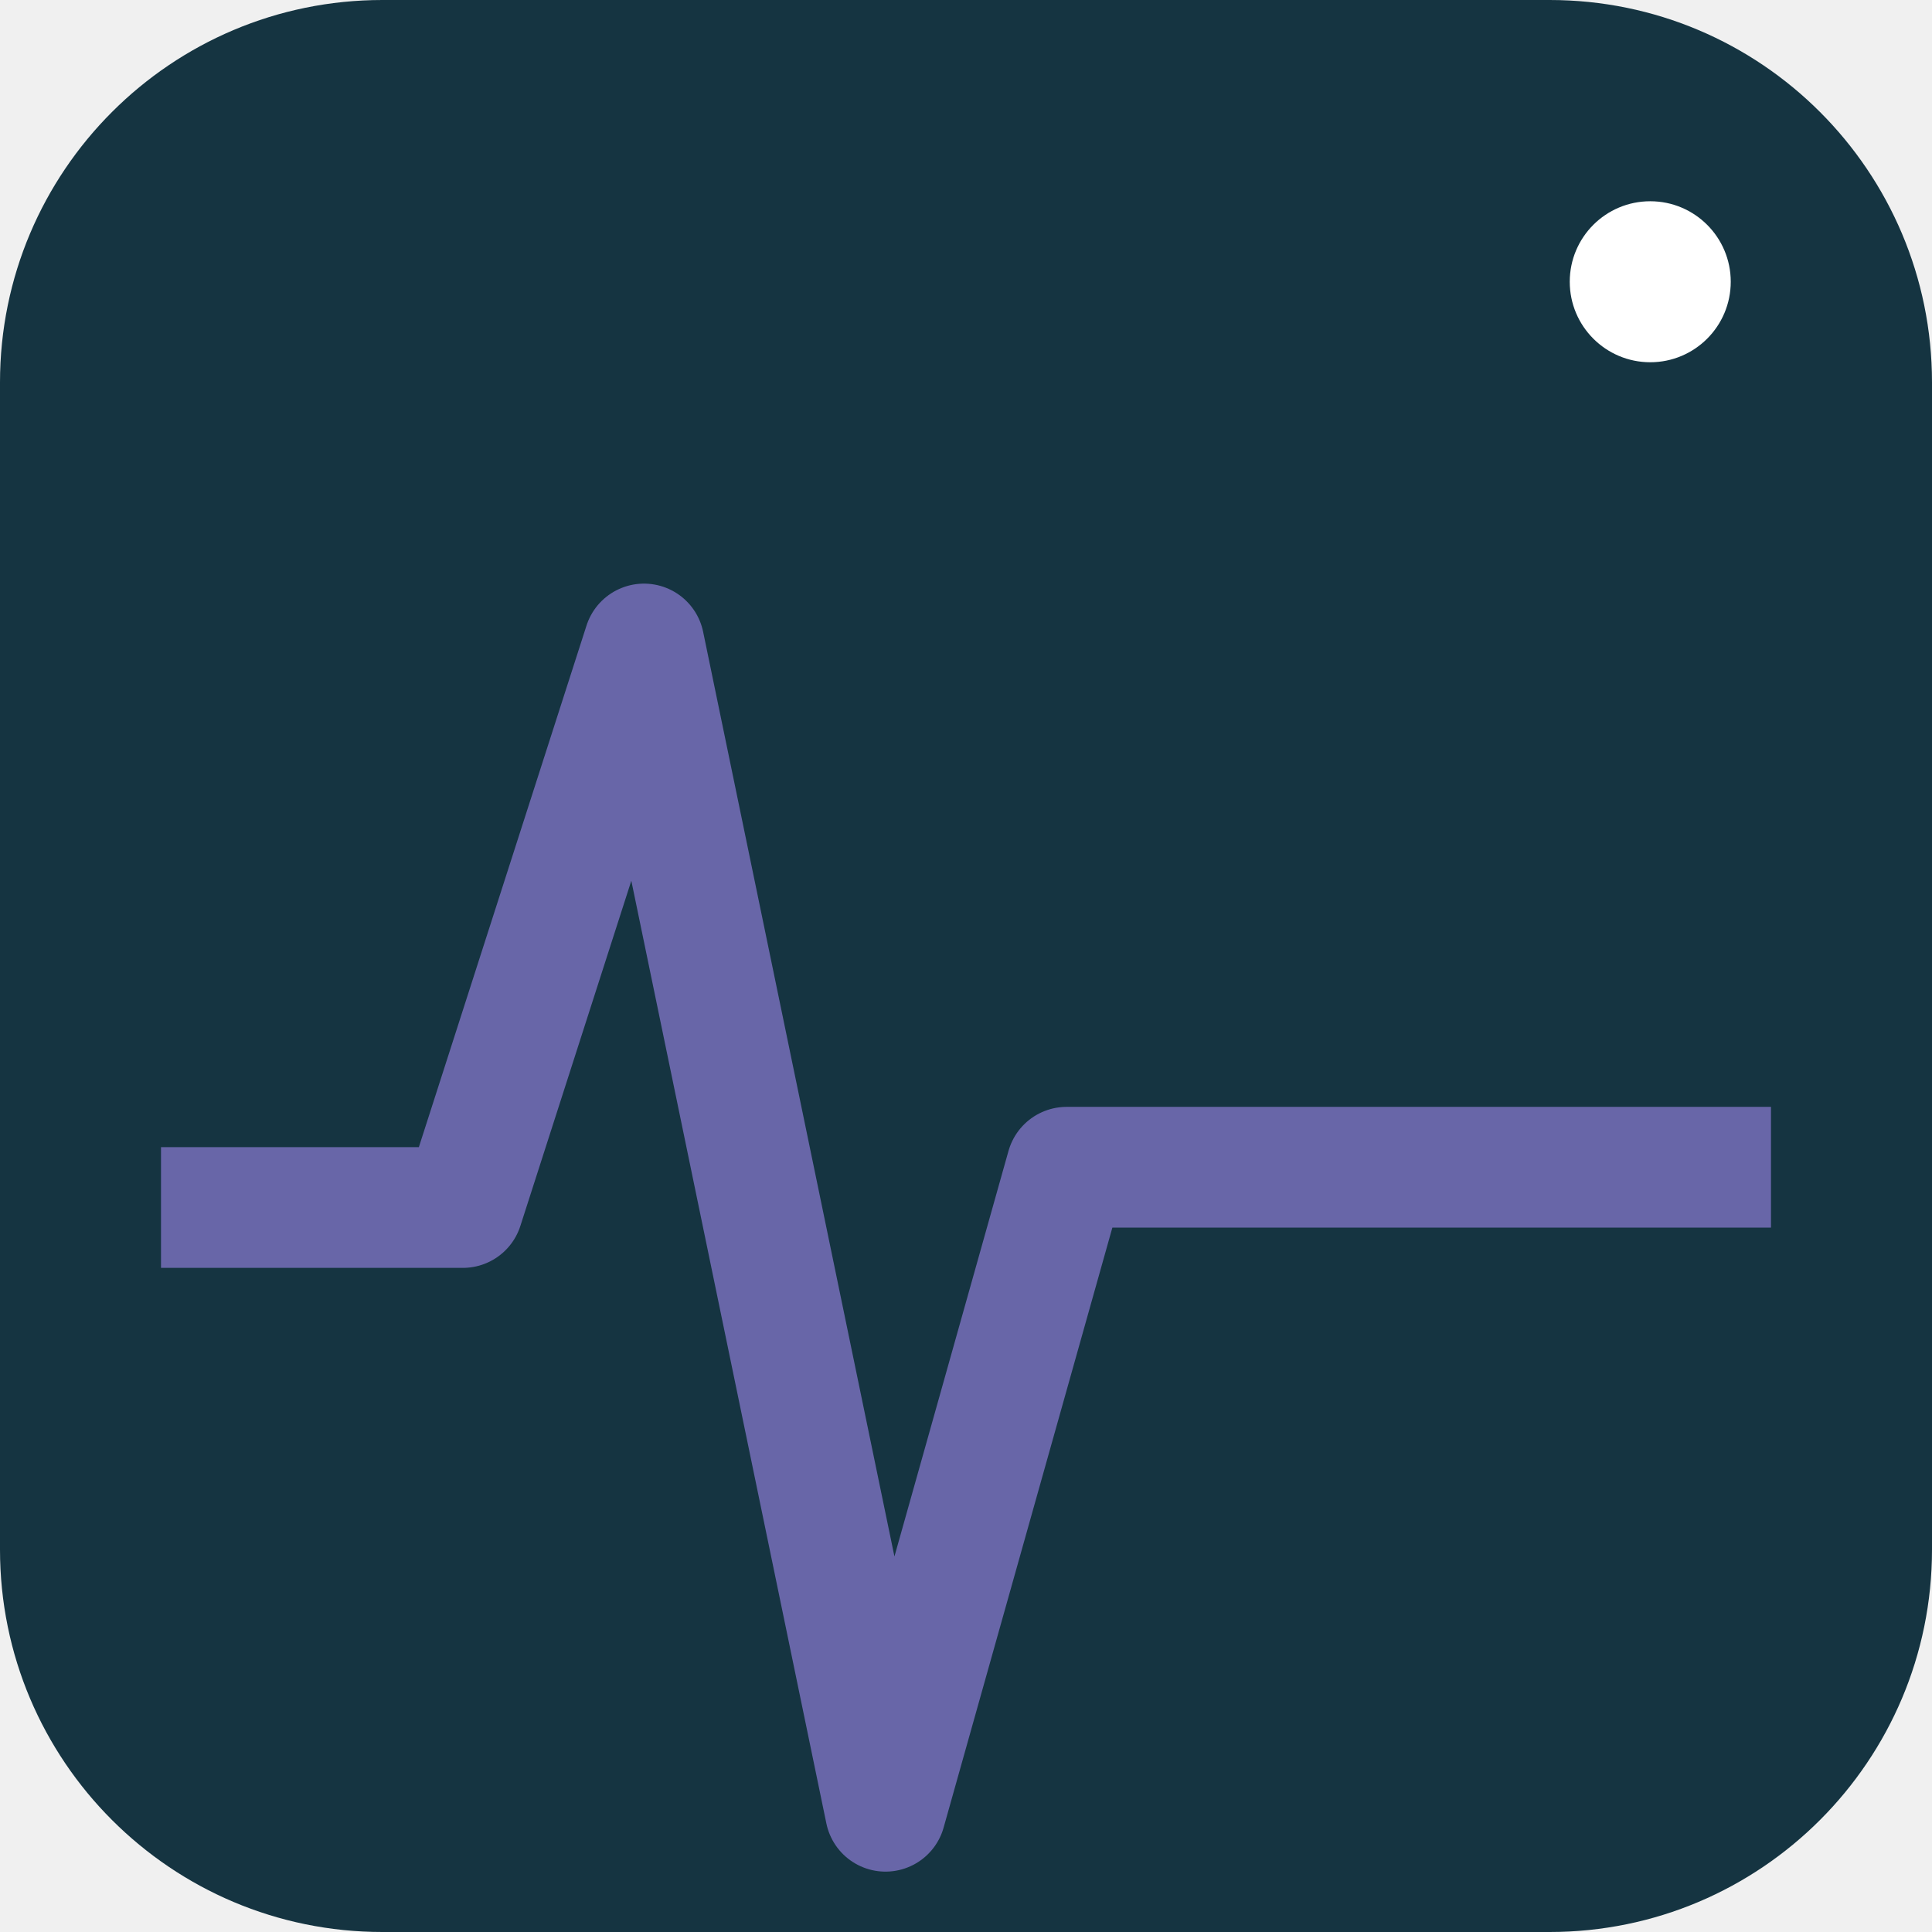
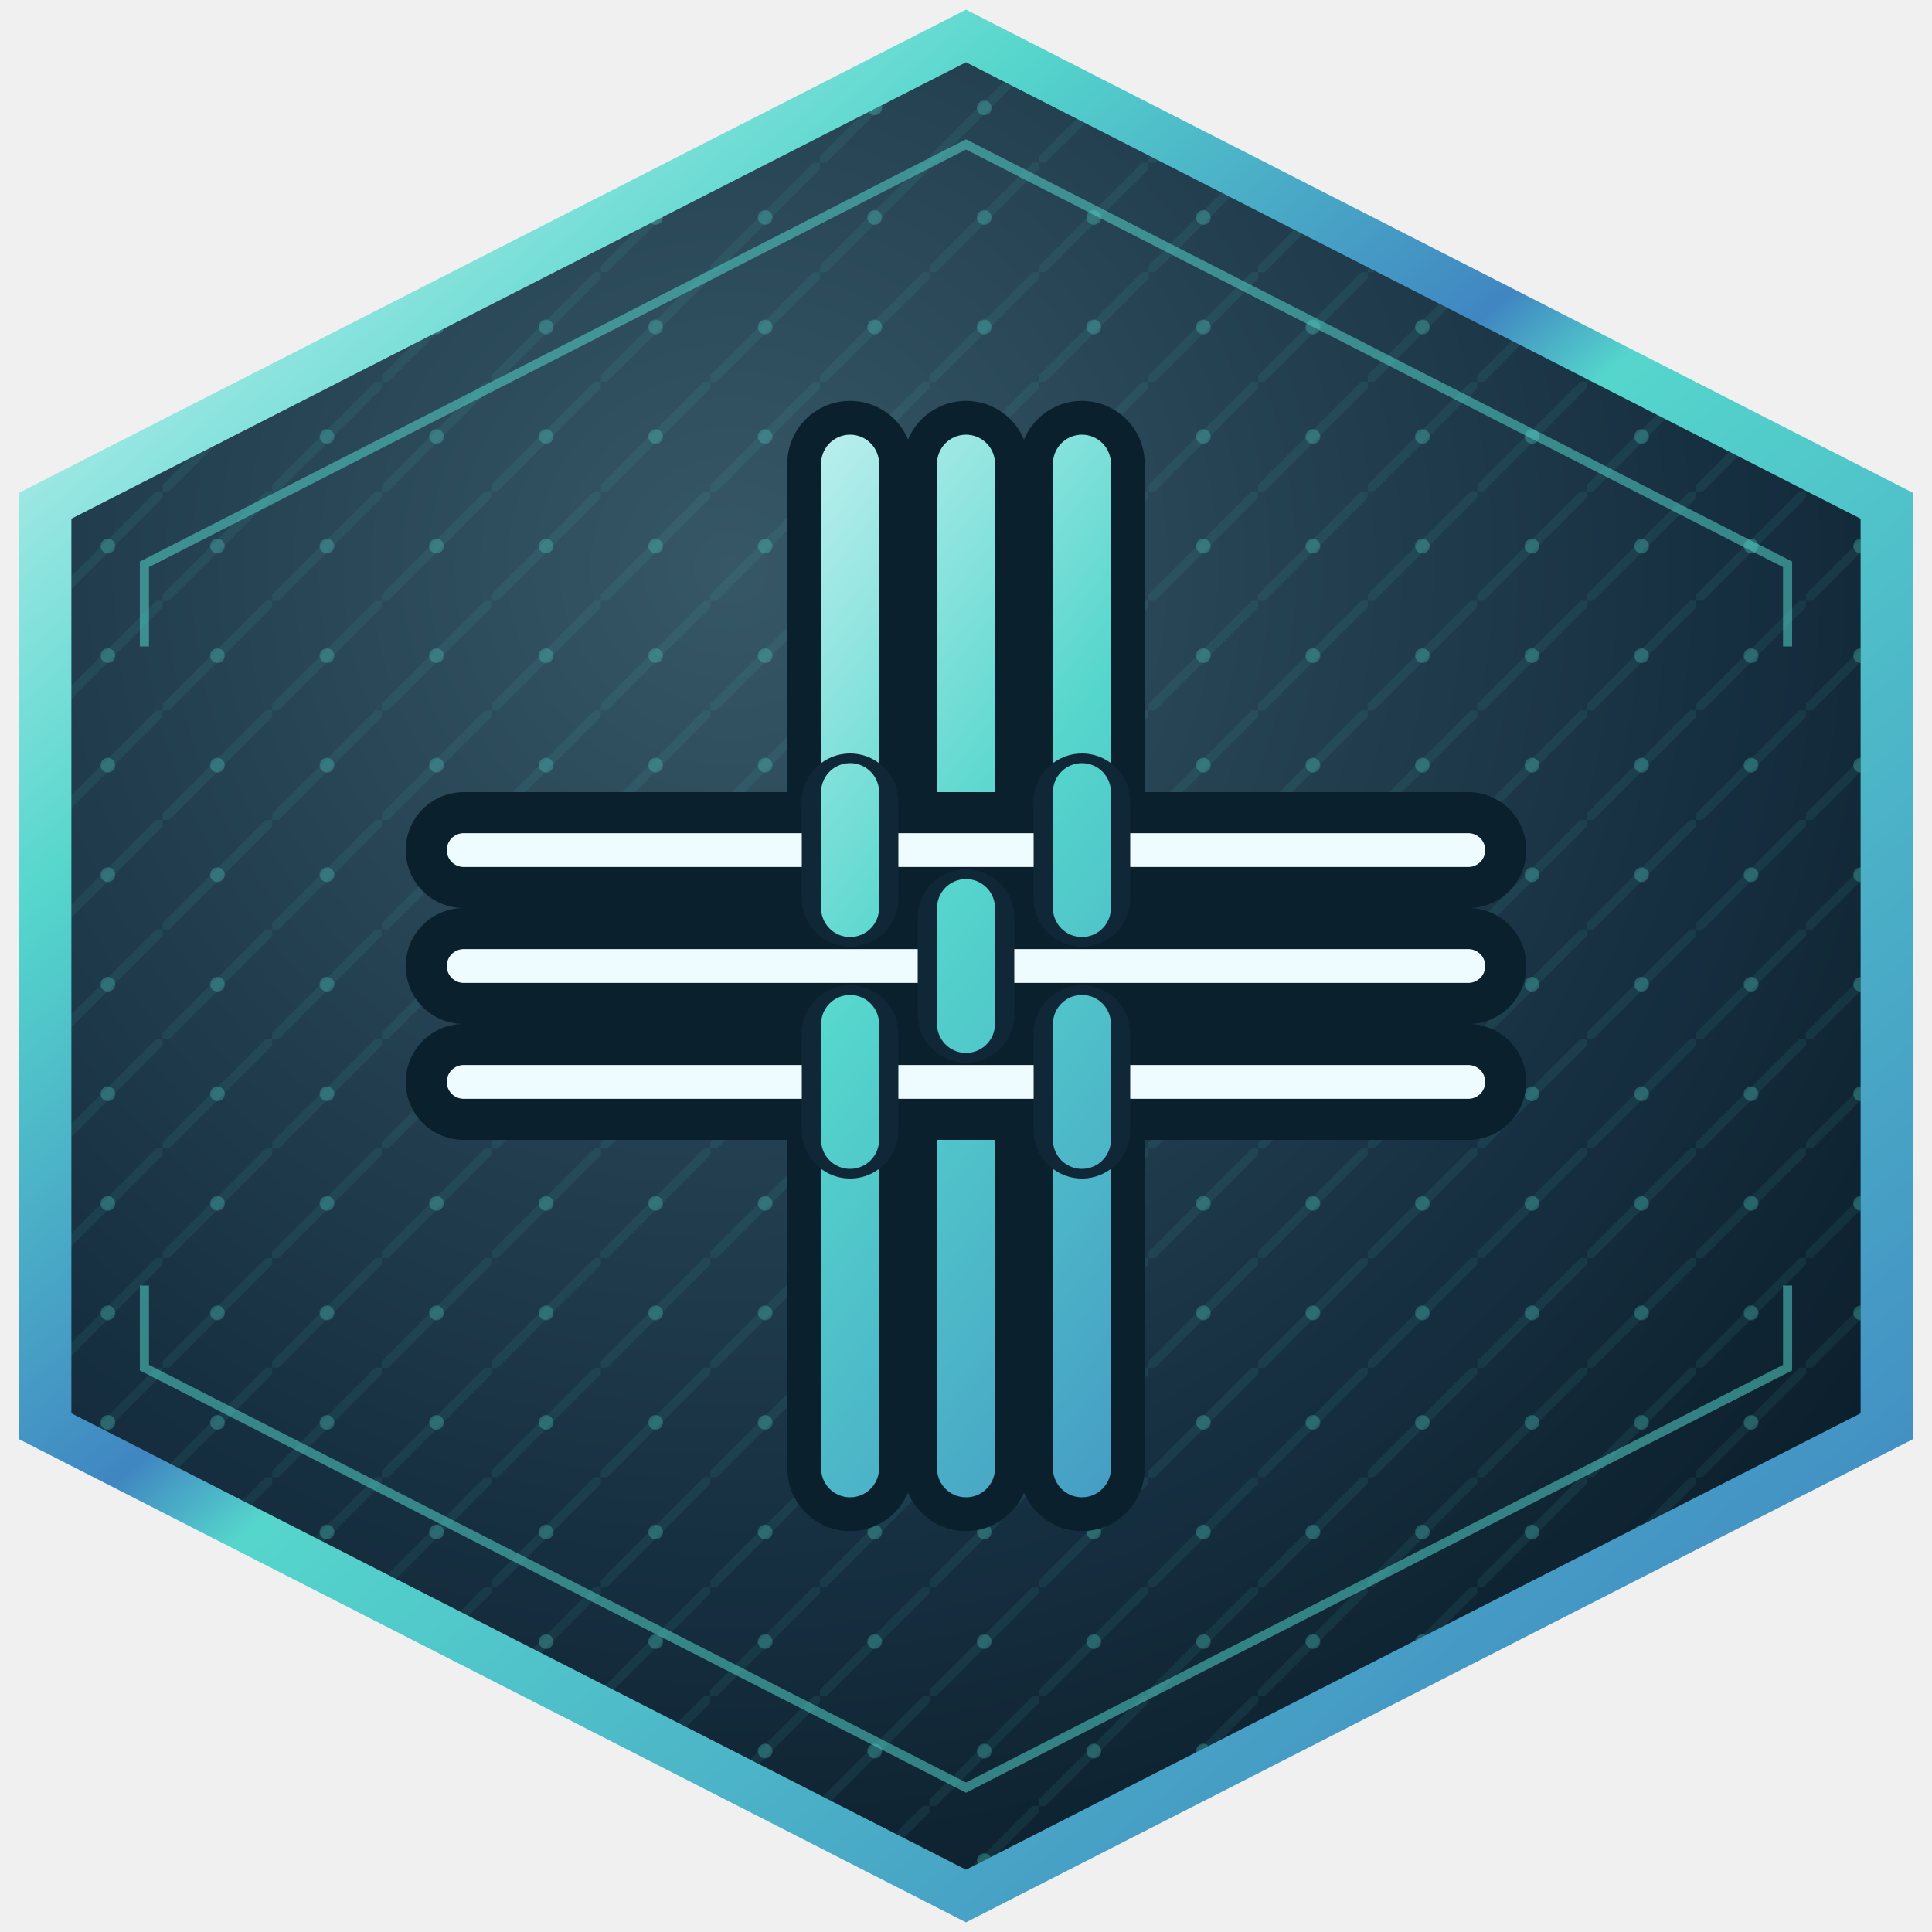
- <svg xmlns="http://www.w3.org/2000/svg" viewBox="0 0 96 96" role="img">
-   <rect width="96" height="96" rx="19" fill="#153441" />
-   <path d="M8 60 H23 l9 -28 12 58 9 -32 H88" fill="none" stroke="#6866a8" stroke-width="6" stroke-linejoin="round" />
-   <circle cx="82" cy="14" r="4" fill="#fff" />
+ <svg xmlns="http://www.w3.org/2000/svg" width="200" height="200" viewBox="0 0 200 200" role="img" aria-labelledby="title desc">
+   <defs>
+     <linearGradient id="metal" x2=".82" y2="1">
+       <stop stop-color="#effbff" />
+       <stop offset=".28" stop-color="#55d6cc" />
+       <stop offset=".48" stop-color="#4086c2" />
+       <stop offset=".53" stop-color="#55d6cc" />
+       <stop offset="1" stop-color="#4086c2" />
+     </linearGradient>
+     <linearGradient id="light" gradientUnits="userSpaceOnUse" x1="48" y1="60" x2="152" y2="140">
+       <stop stop-color="#effbff" />
+       <stop offset=".45" stop-color="#55d6cc" />
+       <stop offset="1" stop-color="#4086c2" />
+     </linearGradient>
+     <radialGradient id="field" cx=".37" cy=".28" r=".85">
+       <stop stop-color="#365766" />
+       <stop offset=".65" stop-color="#162f40" />
+       <stop offset="1" stop-color="#091a26" />
+     </radialGradient>
+     <pattern id="etch" width="12" height="12" patternUnits="userSpaceOnUse">
+       <path d="M0 12 12 0" stroke="#55d6cc" stroke-opacity=".08" />
+       <circle cx="6" cy="6" r=".8" fill="#55d6cc" opacity=".3" />
+     </pattern>
+   </defs>
+   <path d="M100 1 198 51v98l-98 50-98-50V51Z" fill="url(#metal)" />
+   <g transform="translate(100 100) scale(.945) translate(-100 -100)">
+     <path d="M100 1 198 51v98l-98 50-98-50V51Z" fill="url(#field)" />
+     <path d="M100 1 198 51v98l-98 50-98-50V51Z" fill="url(#etch)" />
+     <path d="M10 65v-9l90-46 90 46v9M10 135v9l90 46 90-46v-9" fill="none" stroke="#55d6cc" opacity=".52" />
+   </g>
+   <g fill="none" stroke-linejoin="round" stroke-linecap="round">
+     <path d="M88 48v104" stroke="#0b202d" stroke-width="13" />
+     <path d="M88 48v104" stroke="url(#light)" stroke-width="6" />
+     <path d="M100 48v104" stroke="#0b202d" stroke-width="13" />
+     <path d="M100 48v104" stroke="url(#light)" stroke-width="6" />
+     <path d="M112 48v104" stroke="#0b202d" stroke-width="13" />
+     <path d="M112 48v104" stroke="url(#light)" stroke-width="6" />
+     <path d="M48 88h104" stroke="#0b202d" stroke-width="12" />
+     <path d="M48 88h104" stroke="#eefbff" stroke-width="3.5" />
+     <path d="M48 100h104" stroke="#0b202d" stroke-width="12" />
+     <path d="M48 100h104" stroke="#eefbff" stroke-width="3.5" />
+     <path d="M48 112h104" stroke="#0b202d" stroke-width="12" />
+     <path d="M48 112h104" stroke="#eefbff" stroke-width="3.5" />
+     <path d="M88 83v10" stroke="#102737" stroke-width="10" />
+     <path d="M88 82v12" stroke="url(#light)" stroke-width="6" />
+     <path d="M112 83v10" stroke="#102737" stroke-width="10" />
+     <path d="M112 82v12" stroke="url(#light)" stroke-width="6" />
+     <path d="M100 95v10" stroke="#102737" stroke-width="10" />
+     <path d="M100 94v12" stroke="url(#light)" stroke-width="6" />
+     <path d="M88 107v10" stroke="#102737" stroke-width="10" />
+     <path d="M88 106v12" stroke="url(#light)" stroke-width="6" />
+     <path d="M112 107v10" stroke="#102737" stroke-width="10" />
+     <path d="M112 106v12" stroke="url(#light)" stroke-width="6" />
+   </g>
</svg>
